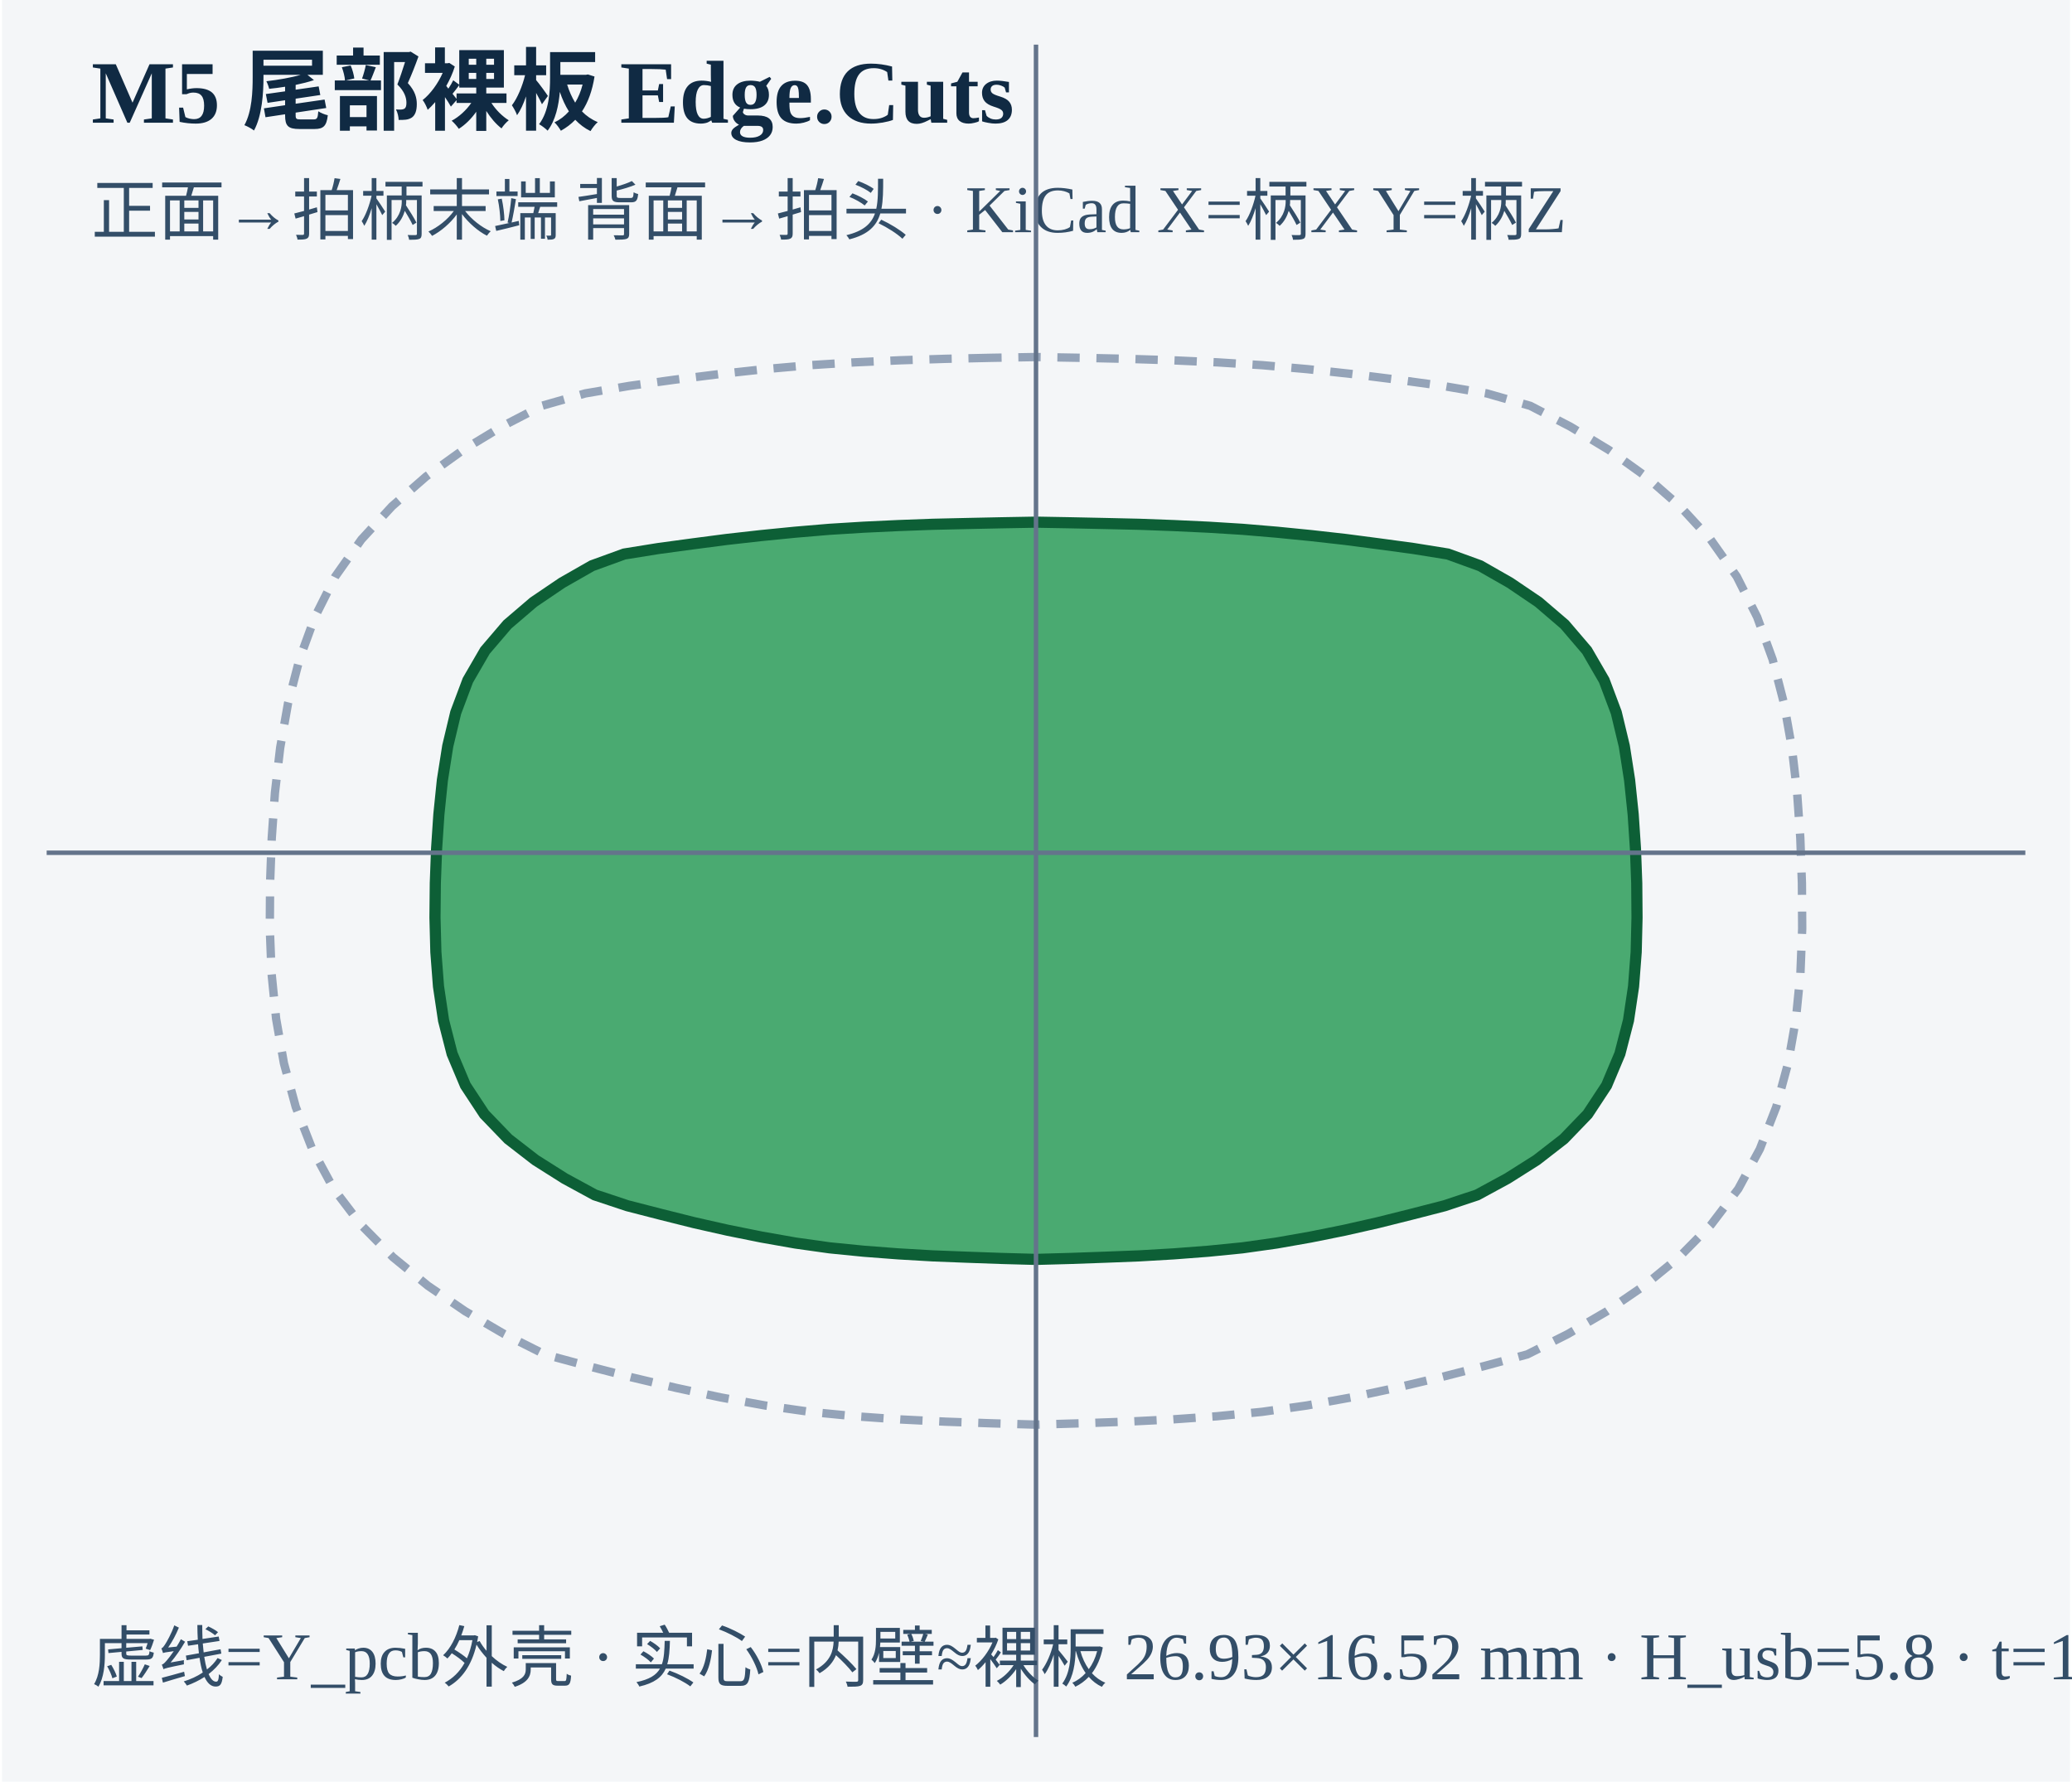
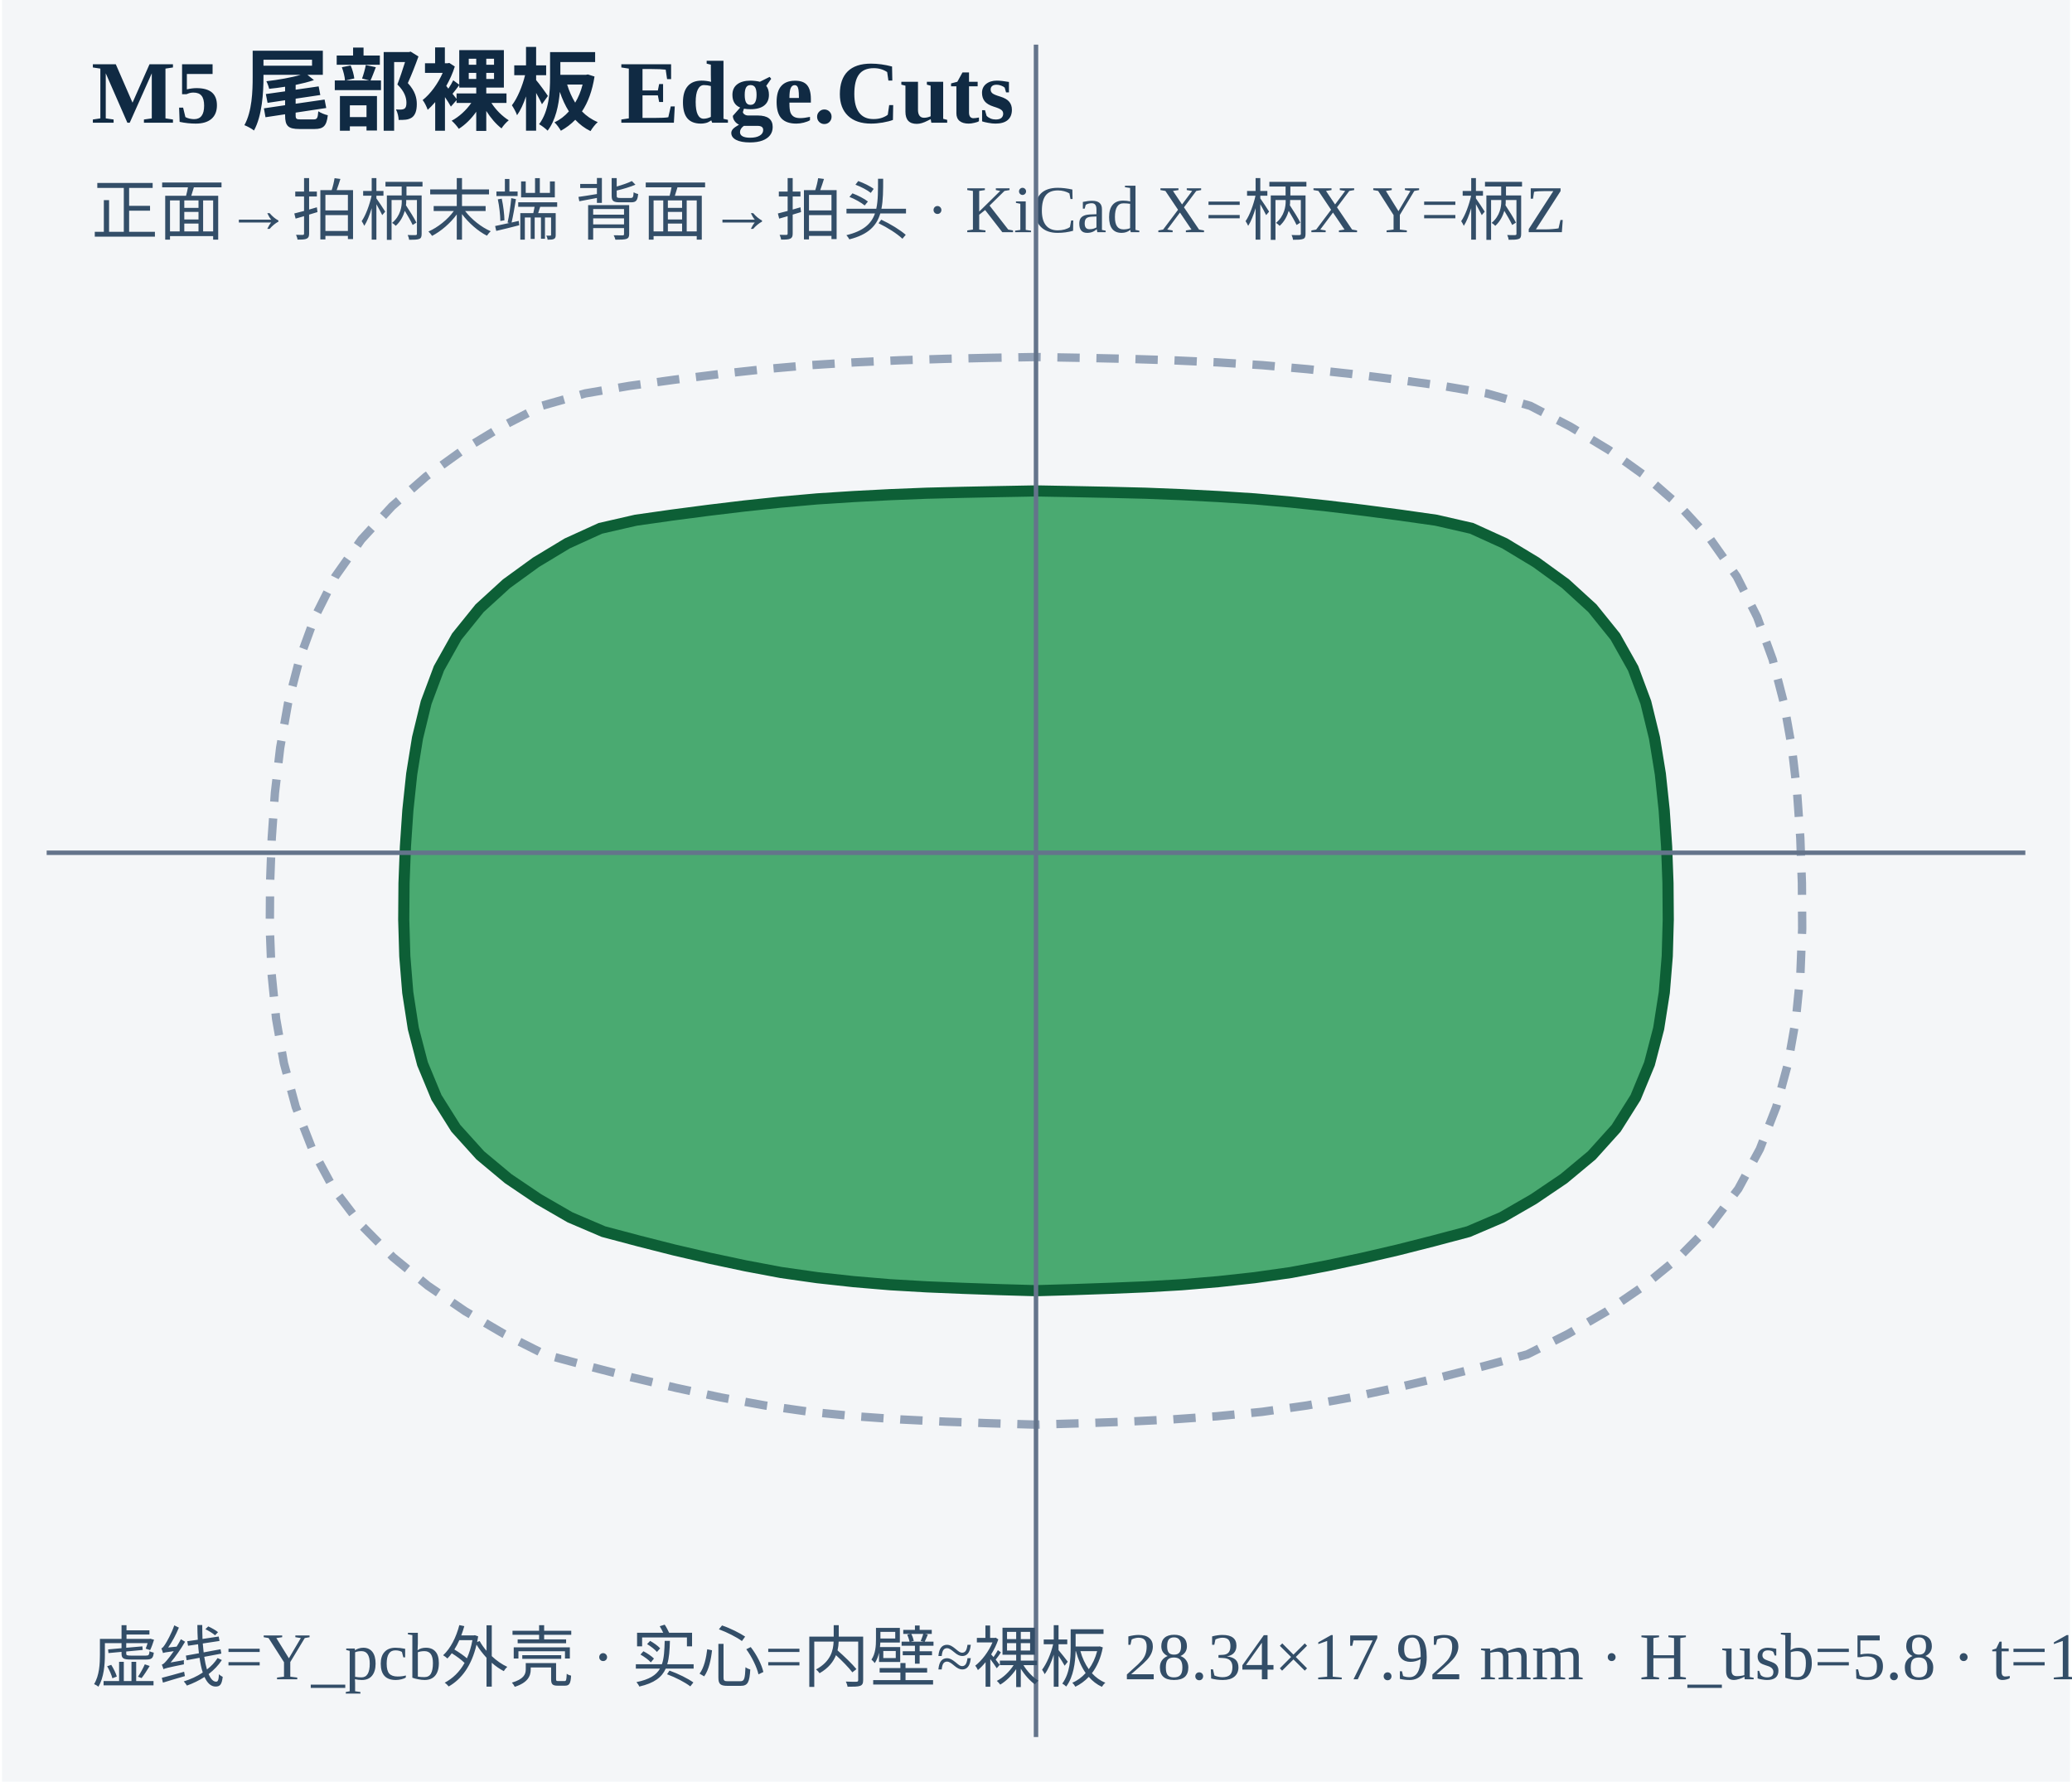
<svg xmlns="http://www.w3.org/2000/svg" width="371" height="319" viewBox="0 0 370.70 319.37">
  <rect width="100%" height="100%" fill="#f4f6f8" />
  <text x="16" y="22" font-size="16" font-weight="700" fill="#102a43">M5 尾部裸板 Edge.Cuts</text>
  <text x="16" y="42" font-size="12" fill="#334e68">正面→拍柄末端  背面→拍头  ·  KiCad X=柄X  Y=柄Z</text>
  <polygon points="177.24,64.14 169.12,64.32 161.01,64.58 152.90,64.95 144.80,65.46 136.71,66.17 128.64,67.05 120.58,68.06 112.54,69.16 104.55,70.52 96.74,72.75 89.54,76.49 82.60,80.69 76.02,85.42 69.91,90.75 64.42,96.71 59.73,103.34 56.09,110.59 53.31,118.20 51.27,126.05 49.86,134.04 48.92,142.10 48.35,150.20 48.05,158.31 48.00,166.43 48.32,174.54 49.13,182.61 50.53,190.59 52.65,198.42 55.60,205.97 59.45,213.11 64.37,219.57 70.06,225.34 76.33,230.47 83.03,235.05 90.03,239.14 97.28,242.78 105.12,244.90 112.98,246.92 120.88,248.79 128.82,250.49 136.80,251.94 144.84,253.08 152.92,253.87 161.02,254.44 169.13,254.84 177.24,255.13 185.35,255.37 193.47,255.13 201.58,254.84 209.69,254.44 217.78,253.87 225.86,253.08 233.90,251.94 241.89,250.49 249.82,248.79 257.72,246.92 265.59,244.90 273.42,242.78 280.67,239.14 287.68,235.05 294.37,230.47 300.64,225.34 306.33,219.57 311.25,213.11 315.11,205.97 318.05,198.42 320.17,190.59 321.58,182.61 322.38,174.54 322.70,166.43 322.65,158.31 322.36,150.20 321.79,142.10 320.85,134.04 319.43,126.05 317.40,118.20 314.62,110.59 310.97,103.34 306.28,96.71 300.79,90.75 294.69,85.42 288.10,80.69 281.16,76.49 273.96,72.75 266.16,70.52 258.16,69.16 250.12,68.06 242.07,67.05 234.00,66.17 225.91,65.46 217.81,64.95 209.70,64.58 201.59,64.32 193.47,64.14 185.35,64.00" fill="none" stroke="#94a3b8" stroke-width="1.5" stroke-dasharray="4 3" />
-   <polygon points="179.18,93.71 173.00,93.84 166.82,93.98 160.65,94.21 154.48,94.50 148.31,94.88 142.16,95.40 136.01,96.01 129.87,96.70 123.74,97.50 117.62,98.33 111.53,99.31 105.75,101.41 100.39,104.47 95.28,107.93 90.59,111.94 86.59,116.62 83.50,121.95 81.33,127.73 79.90,133.73 78.94,139.83 78.31,145.97 77.90,152.13 77.67,158.31 77.61,164.49 77.77,170.66 78.24,176.82 79.15,182.92 80.68,188.89 83.07,194.57 86.46,199.72 90.74,204.16 95.62,207.94 100.84,211.24 106.26,214.19 112.10,216.13 118.08,217.67 124.07,219.17 130.10,220.53 136.16,221.75 142.24,222.82 148.36,223.68 154.50,224.29 160.66,224.76 166.83,225.12 173.00,225.36 179.18,225.58 185.35,225.75 191.53,225.58 197.70,225.36 203.88,225.12 210.04,224.76 216.20,224.29 222.35,223.68 228.47,222.82 234.55,221.75 240.61,220.53 246.63,219.17 252.63,217.67 258.61,216.13 264.44,214.19 269.87,211.24 275.09,207.94 279.96,204.16 284.24,199.72 287.63,194.57 290.02,188.89 291.56,182.92 292.47,176.82 292.94,170.66 293.09,164.49 293.04,158.31 292.81,152.13 292.40,145.97 291.76,139.83 290.81,133.73 289.37,127.73 287.20,121.95 284.11,116.62 280.11,111.94 275.43,107.93 270.32,104.47 264.96,101.41 259.18,99.31 253.08,98.33 246.96,97.50 240.84,96.70 234.70,96.01 228.55,95.40 222.39,94.88 216.23,94.50 210.06,94.21 203.88,93.98 197.71,93.84 191.53,93.71 185.35,93.60" fill="#2d9c5a" fill-opacity="0.85" stroke="#0d5f36" stroke-width="2" />
+   <polygon points="178.81,88.12 172.26,88.25 165.72,88.41 159.18,88.67 152.65,89.01 146.12,89.43 139.60,90.01 133.09,90.70 126.59,91.48 120.10,92.33 113.62,93.25 107.25,94.71 101.32,97.41 95.72,100.79 90.43,104.63 85.61,109.03 81.51,114.11 78.32,119.80 76.03,125.92 74.48,132.28 73.44,138.73 72.75,145.24 72.31,151.77 72.06,158.31 72.01,164.85 72.20,171.39 72.73,177.91 73.73,184.37 75.38,190.70 77.88,196.73 81.35,202.25 85.73,207.10 90.74,211.28 96.16,214.94 101.82,218.21 107.81,220.77 114.14,222.45 120.48,224.06 126.86,225.54 133.26,226.90 139.69,228.11 146.17,229.03 152.67,229.74 159.20,230.29 165.73,230.67 172.27,230.94 178.81,231.17 185.35,231.36 191.89,231.17 198.44,230.94 204.97,230.67 211.51,230.29 218.03,229.74 224.53,229.03 231.02,228.11 237.45,226.90 243.85,225.54 250.22,224.06 256.57,222.45 262.89,220.77 268.88,218.21 274.55,214.94 279.96,211.28 284.98,207.10 289.35,202.25 292.83,196.73 295.32,190.70 296.97,184.37 297.98,177.91 298.51,171.39 298.69,164.85 298.64,158.31 298.40,151.77 297.96,145.24 297.27,138.73 296.22,132.28 294.67,125.92 292.39,119.80 289.19,114.11 285.09,109.03 280.27,104.63 274.98,100.79 269.38,97.41 263.45,94.71 257.08,93.25 250.60,92.33 244.12,91.48 237.62,90.70 231.11,90.01 224.59,89.43 218.06,89.01 211.52,88.67 204.98,88.41 198.44,88.25 191.90,88.12 185.35,88.00" fill="#2d9c5a" fill-opacity="0.85" stroke="#0d5f36" stroke-width="2" />
  <line x1="185.35" y1="311.37" x2="185.35" y2="8.00" stroke="#64748b" stroke-width="0.8" />
  <line x1="8.00" y1="152.86" x2="362.70" y2="152.86" stroke="#64748b" stroke-width="0.8" />
-   <text x="16" y="301.4" font-size="12" fill="#334e68">虚线=Y_pcb外壳 · 实心=内壁≈裸板 26.93×16.52 mm · H_usb=5.8 · t=1.0</text>
+   <text x="16" y="301.4" font-size="12" fill="#334e68">虚线=Y_pcb外壳 · 实心=内壁≈裸板 28.34×17.92 mm · H_usb=5.8 · t=1.0</text>
</svg>
